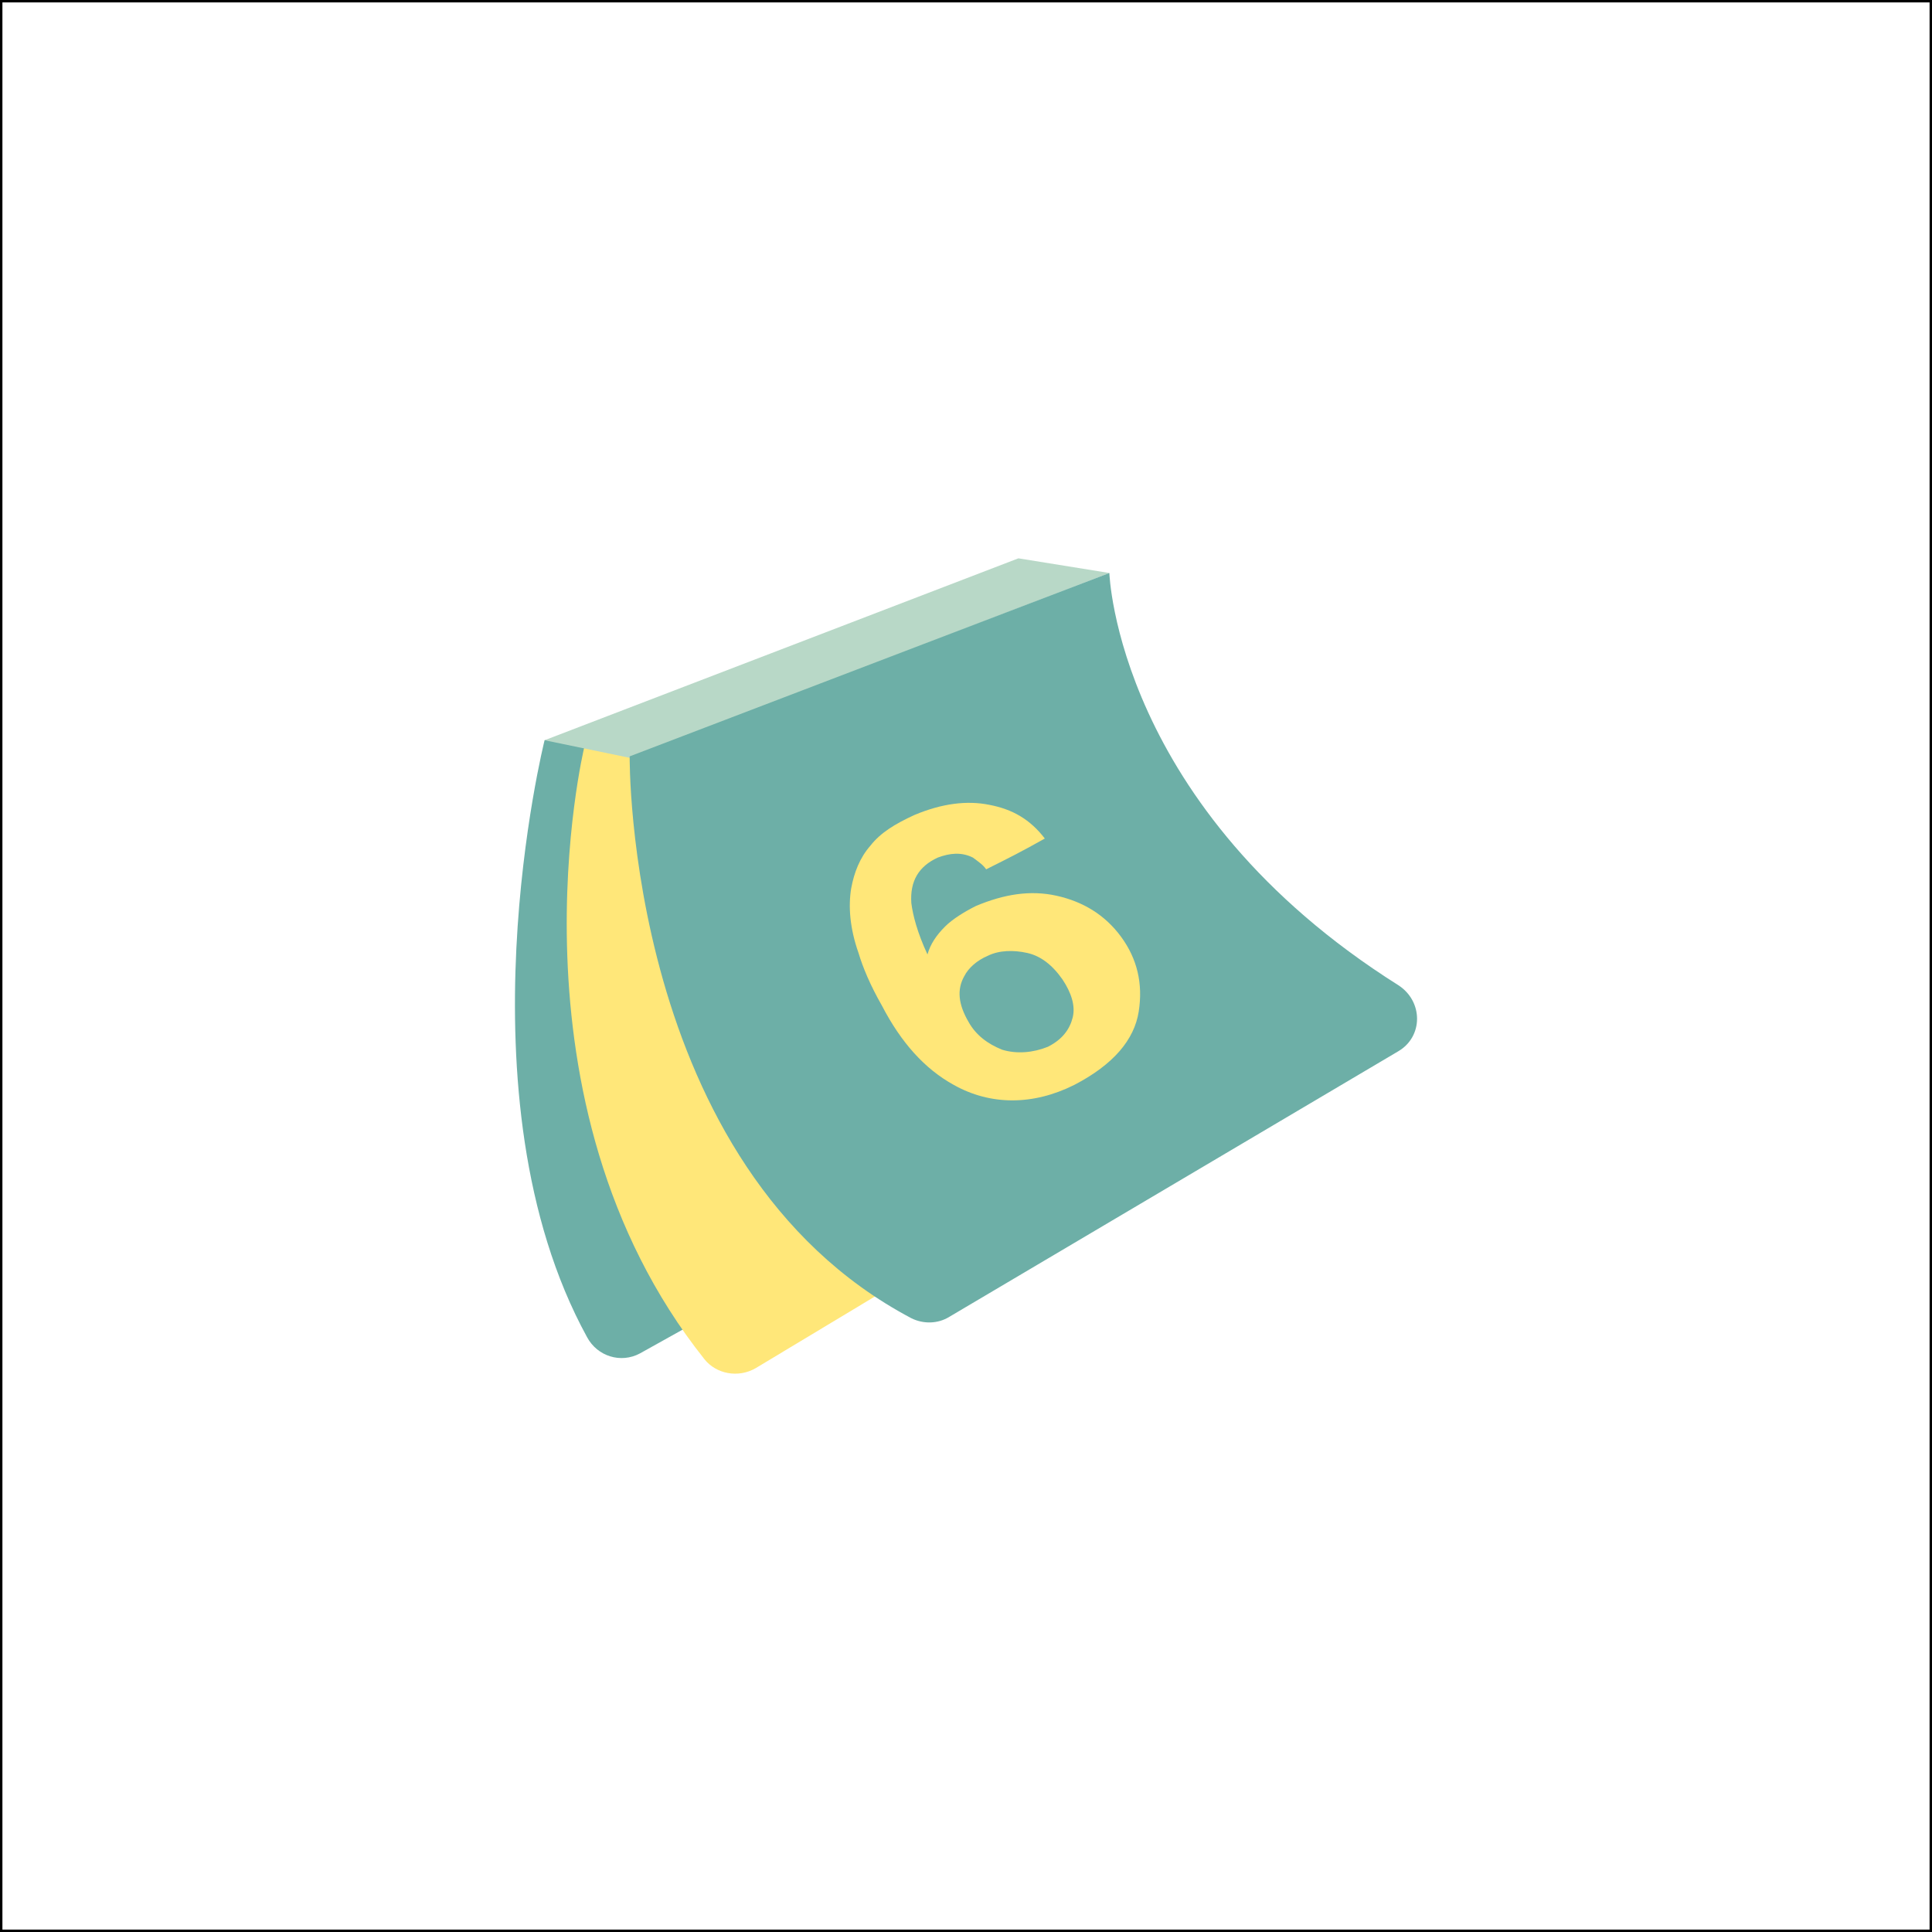
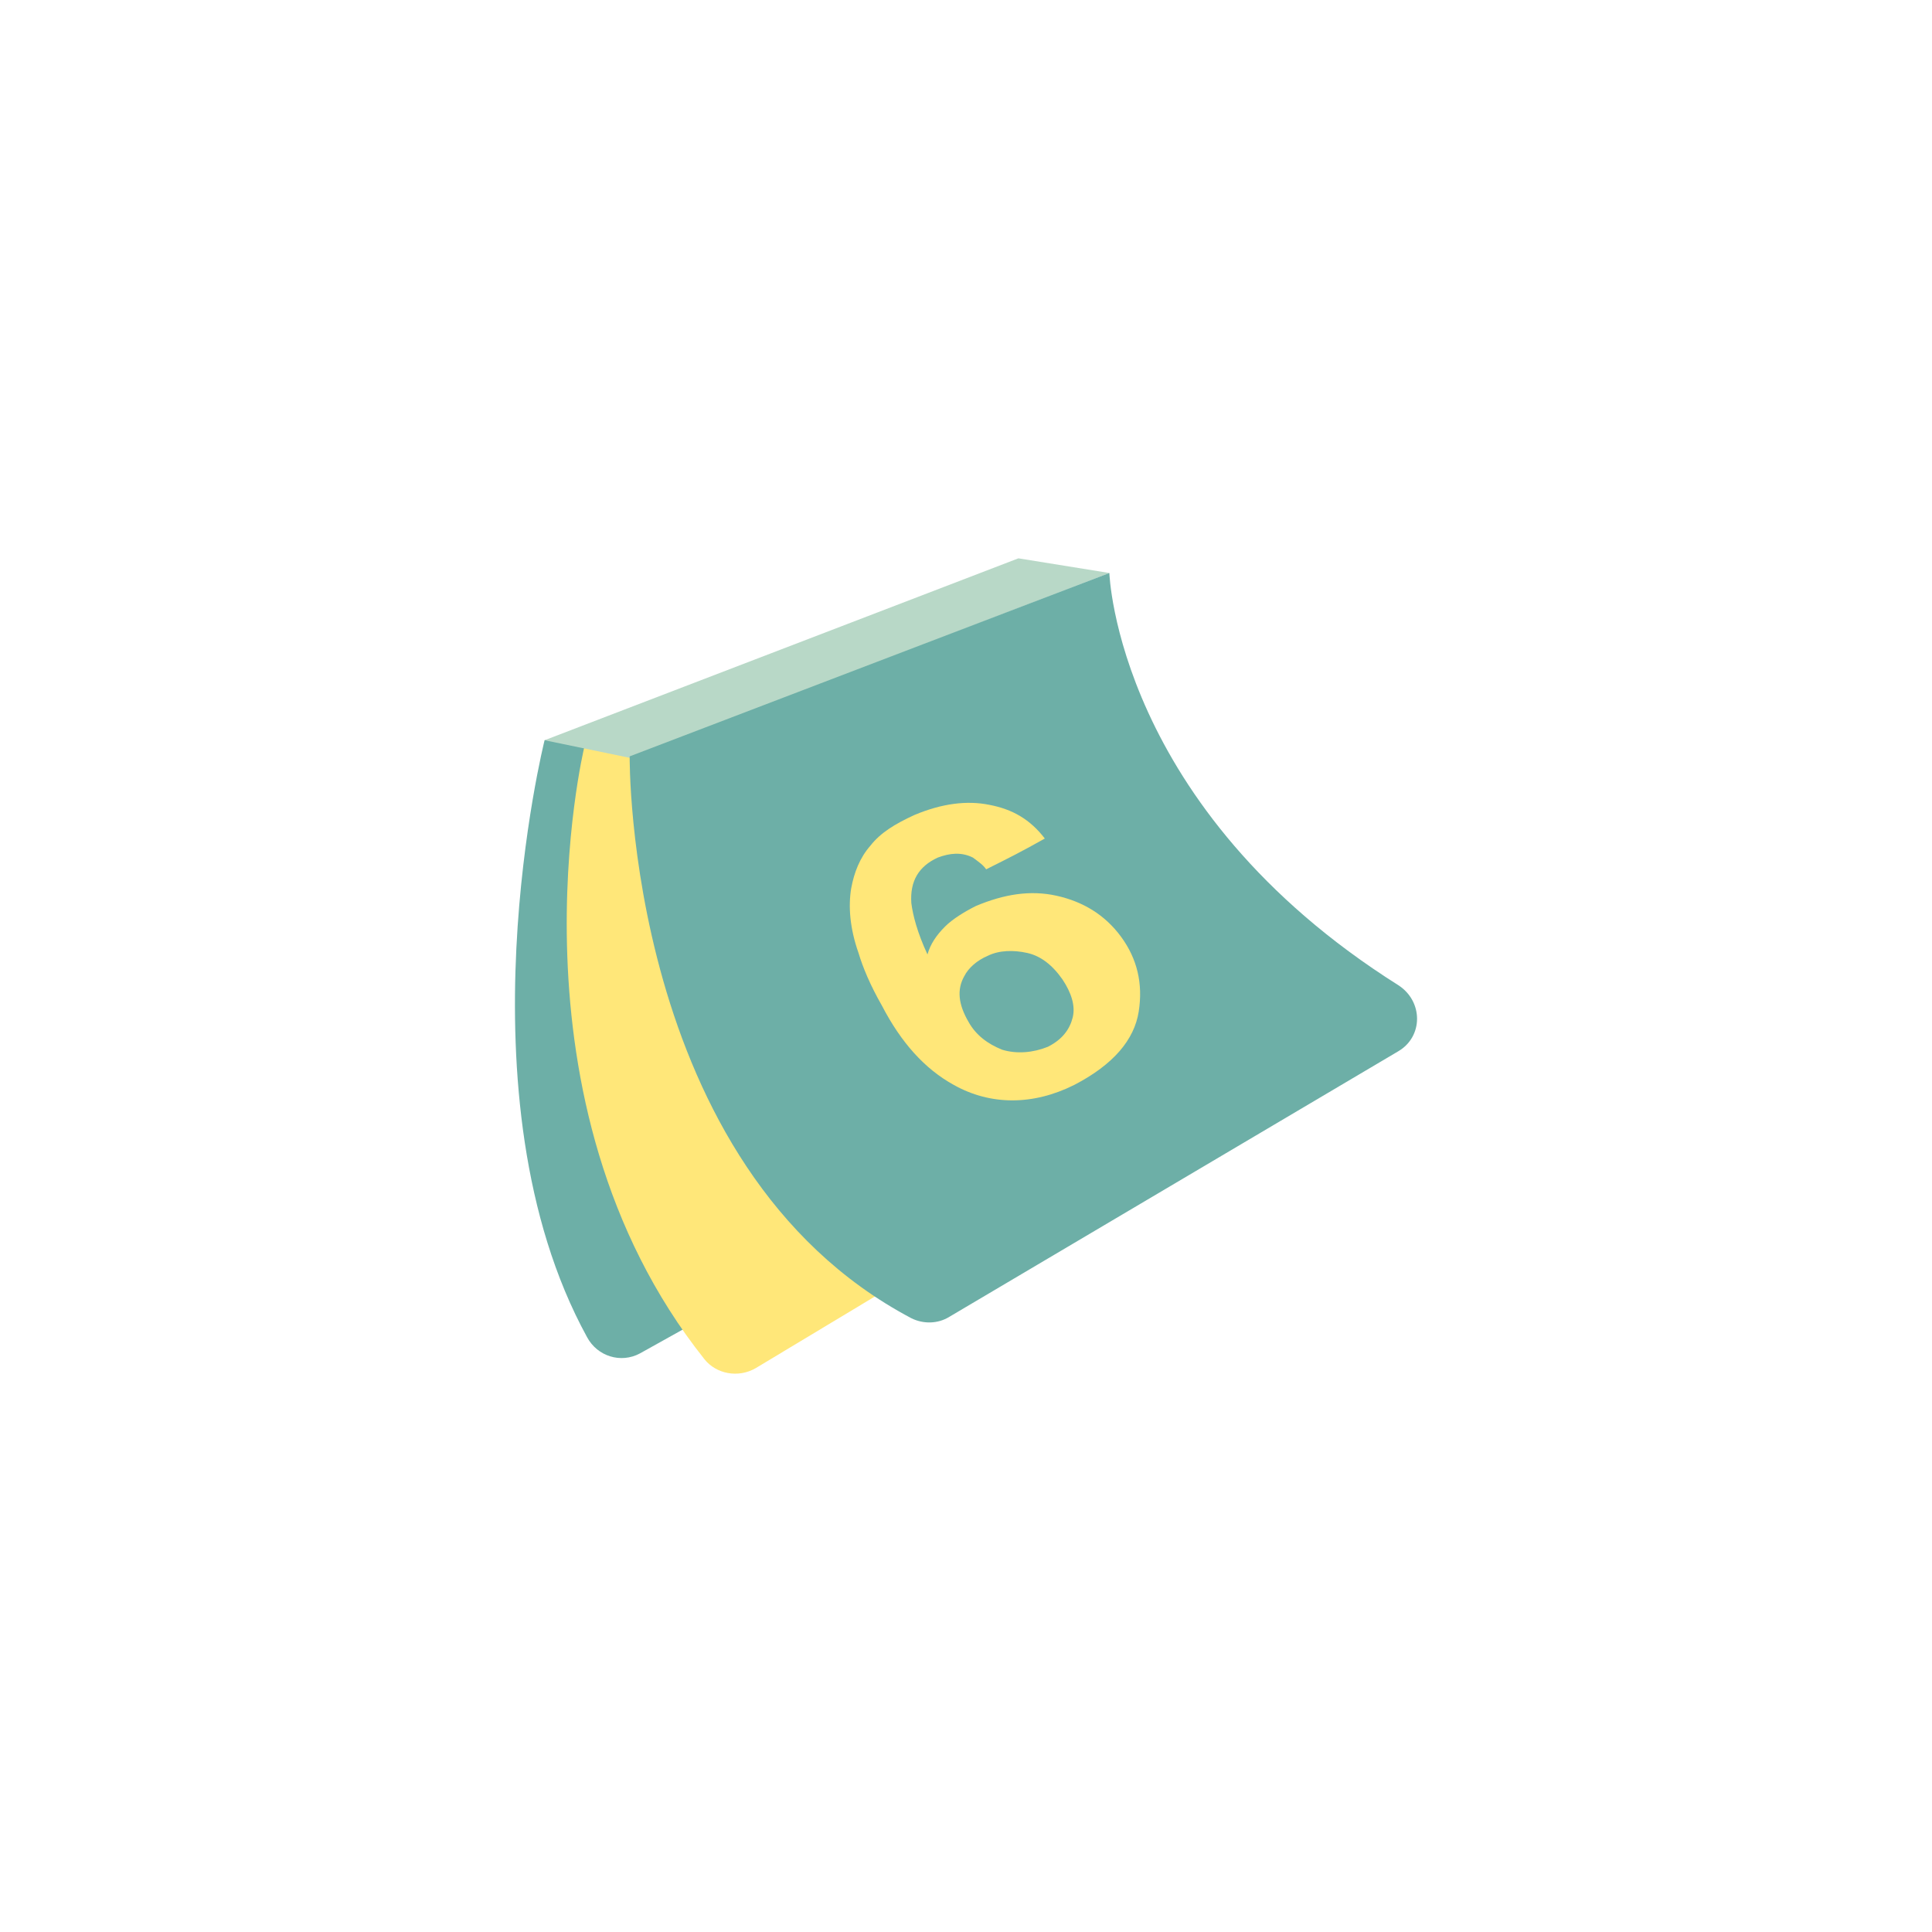
<svg xmlns="http://www.w3.org/2000/svg" width="800" height="800" viewBox="0 0 800 800" fill="none">
-   <path d="M225.501 306.512C225.501 306.512 188.448 454.119 243.117 553.739C247.369 561.635 257.088 564.673 264.985 560.421L339.092 519.115L309.328 295.578L225.501 306.512Z" fill="#6DAFA7" />
+   <path d="M225.501 306.512C225.501 306.512 188.448 454.119 243.117 553.739C247.369 561.635 257.088 564.673 264.985 560.42L339.092 519.115L309.328 295.578L225.501 306.512Z" fill="#6DAFA7" />
  <path d="M241.902 309.546C241.902 309.546 206.67 455.939 291.712 562.848C296.571 568.922 305.683 570.744 312.972 566.492L405.91 510.608L329.373 287.071C328.765 287.679 254.05 291.323 241.902 309.546Z" fill="#FFE779" />
  <path d="M225.504 306.514L260.735 313.803L459.367 237.266L421.706 231.191L225.504 306.514Z" fill="#B8D8C7" />
  <path d="M459.364 237.266C459.364 237.266 462.401 334.456 579.029 407.955C589.355 414.637 589.355 429.216 579.029 435.29L393.154 545.236C388.294 548.273 382.22 548.273 377.36 545.843C258.91 483.278 260.732 313.195 260.732 313.195L459.364 237.266Z" fill="#6DAFA7" />
  <path d="M408.342 359.971C407.127 358.149 405.304 356.934 402.874 355.112C398.015 352.682 393.155 353.289 388.296 355.112C380.399 358.756 376.755 364.83 377.362 373.942C377.969 378.802 379.792 386.091 384.044 395.202C385.259 390.95 387.688 387.306 391.333 383.661C394.37 380.624 399.23 377.587 404.089 375.157C415.631 370.297 426.565 368.475 437.498 370.905C448.432 373.335 457.544 378.802 464.225 387.913C470.907 397.025 473.337 407.351 471.515 418.892C469.692 430.434 461.189 440.76 444.788 449.264C427.78 457.768 410.164 457.768 394.978 449.264C382.829 442.582 373.11 431.649 365.213 416.463C360.354 407.958 357.317 400.669 355.494 394.595C351.85 384.268 351.242 375.157 352.457 367.868C353.672 361.186 356.102 355.111 360.354 350.252C364.606 344.785 370.68 341.14 378.577 337.496C390.118 332.636 400.445 331.421 409.556 333.244C419.275 335.066 426.565 339.318 432.639 347.215C422.92 352.682 418.061 355.111 408.342 359.971ZM415.023 434.686C421.098 436.508 427.779 435.901 433.854 433.471C439.928 430.434 442.965 426.182 444.18 421.322C445.395 416.463 443.573 410.996 439.928 405.529C435.676 399.454 430.817 395.81 425.35 394.595C419.883 393.38 413.808 393.38 408.949 395.81C404.697 397.632 401.052 400.669 399.23 404.314C396.193 409.781 396.8 415.855 401.052 423.144C404.089 428.611 408.949 432.256 415.023 434.686Z" fill="#FFE779" />
-   <rect x="0.5" y="0.5" width="799" height="799" stroke="black" />
</svg>
